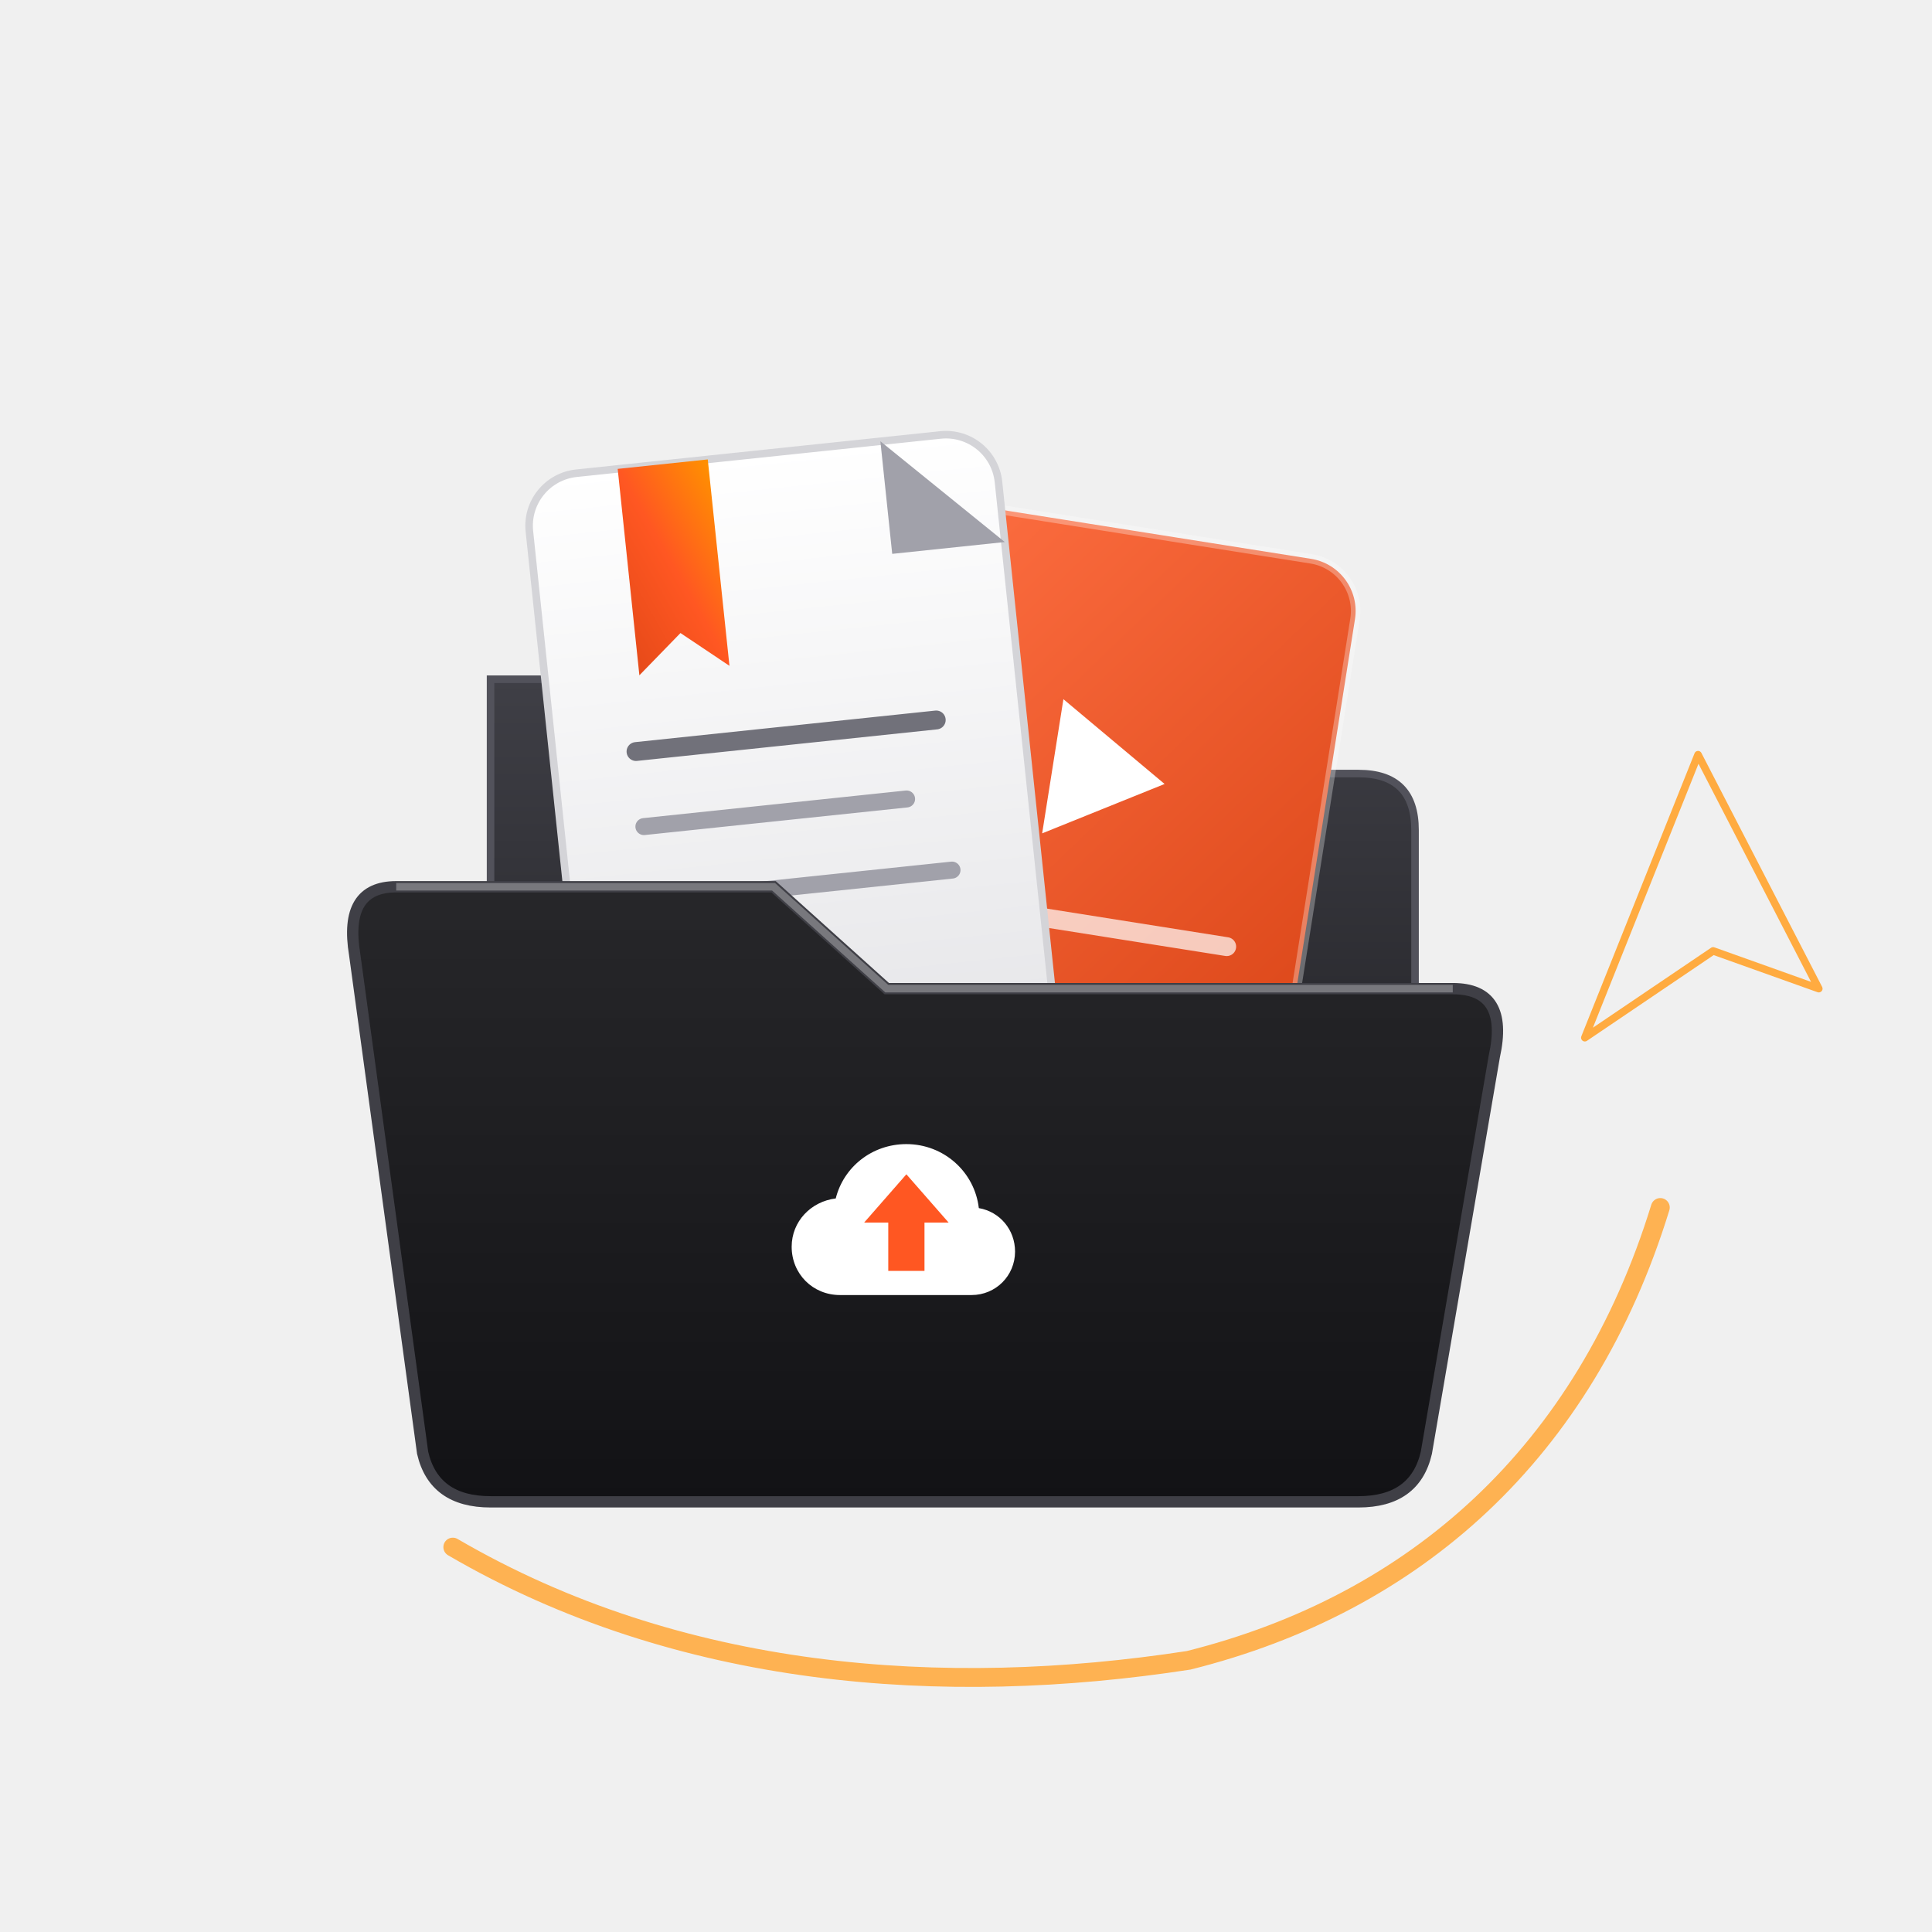
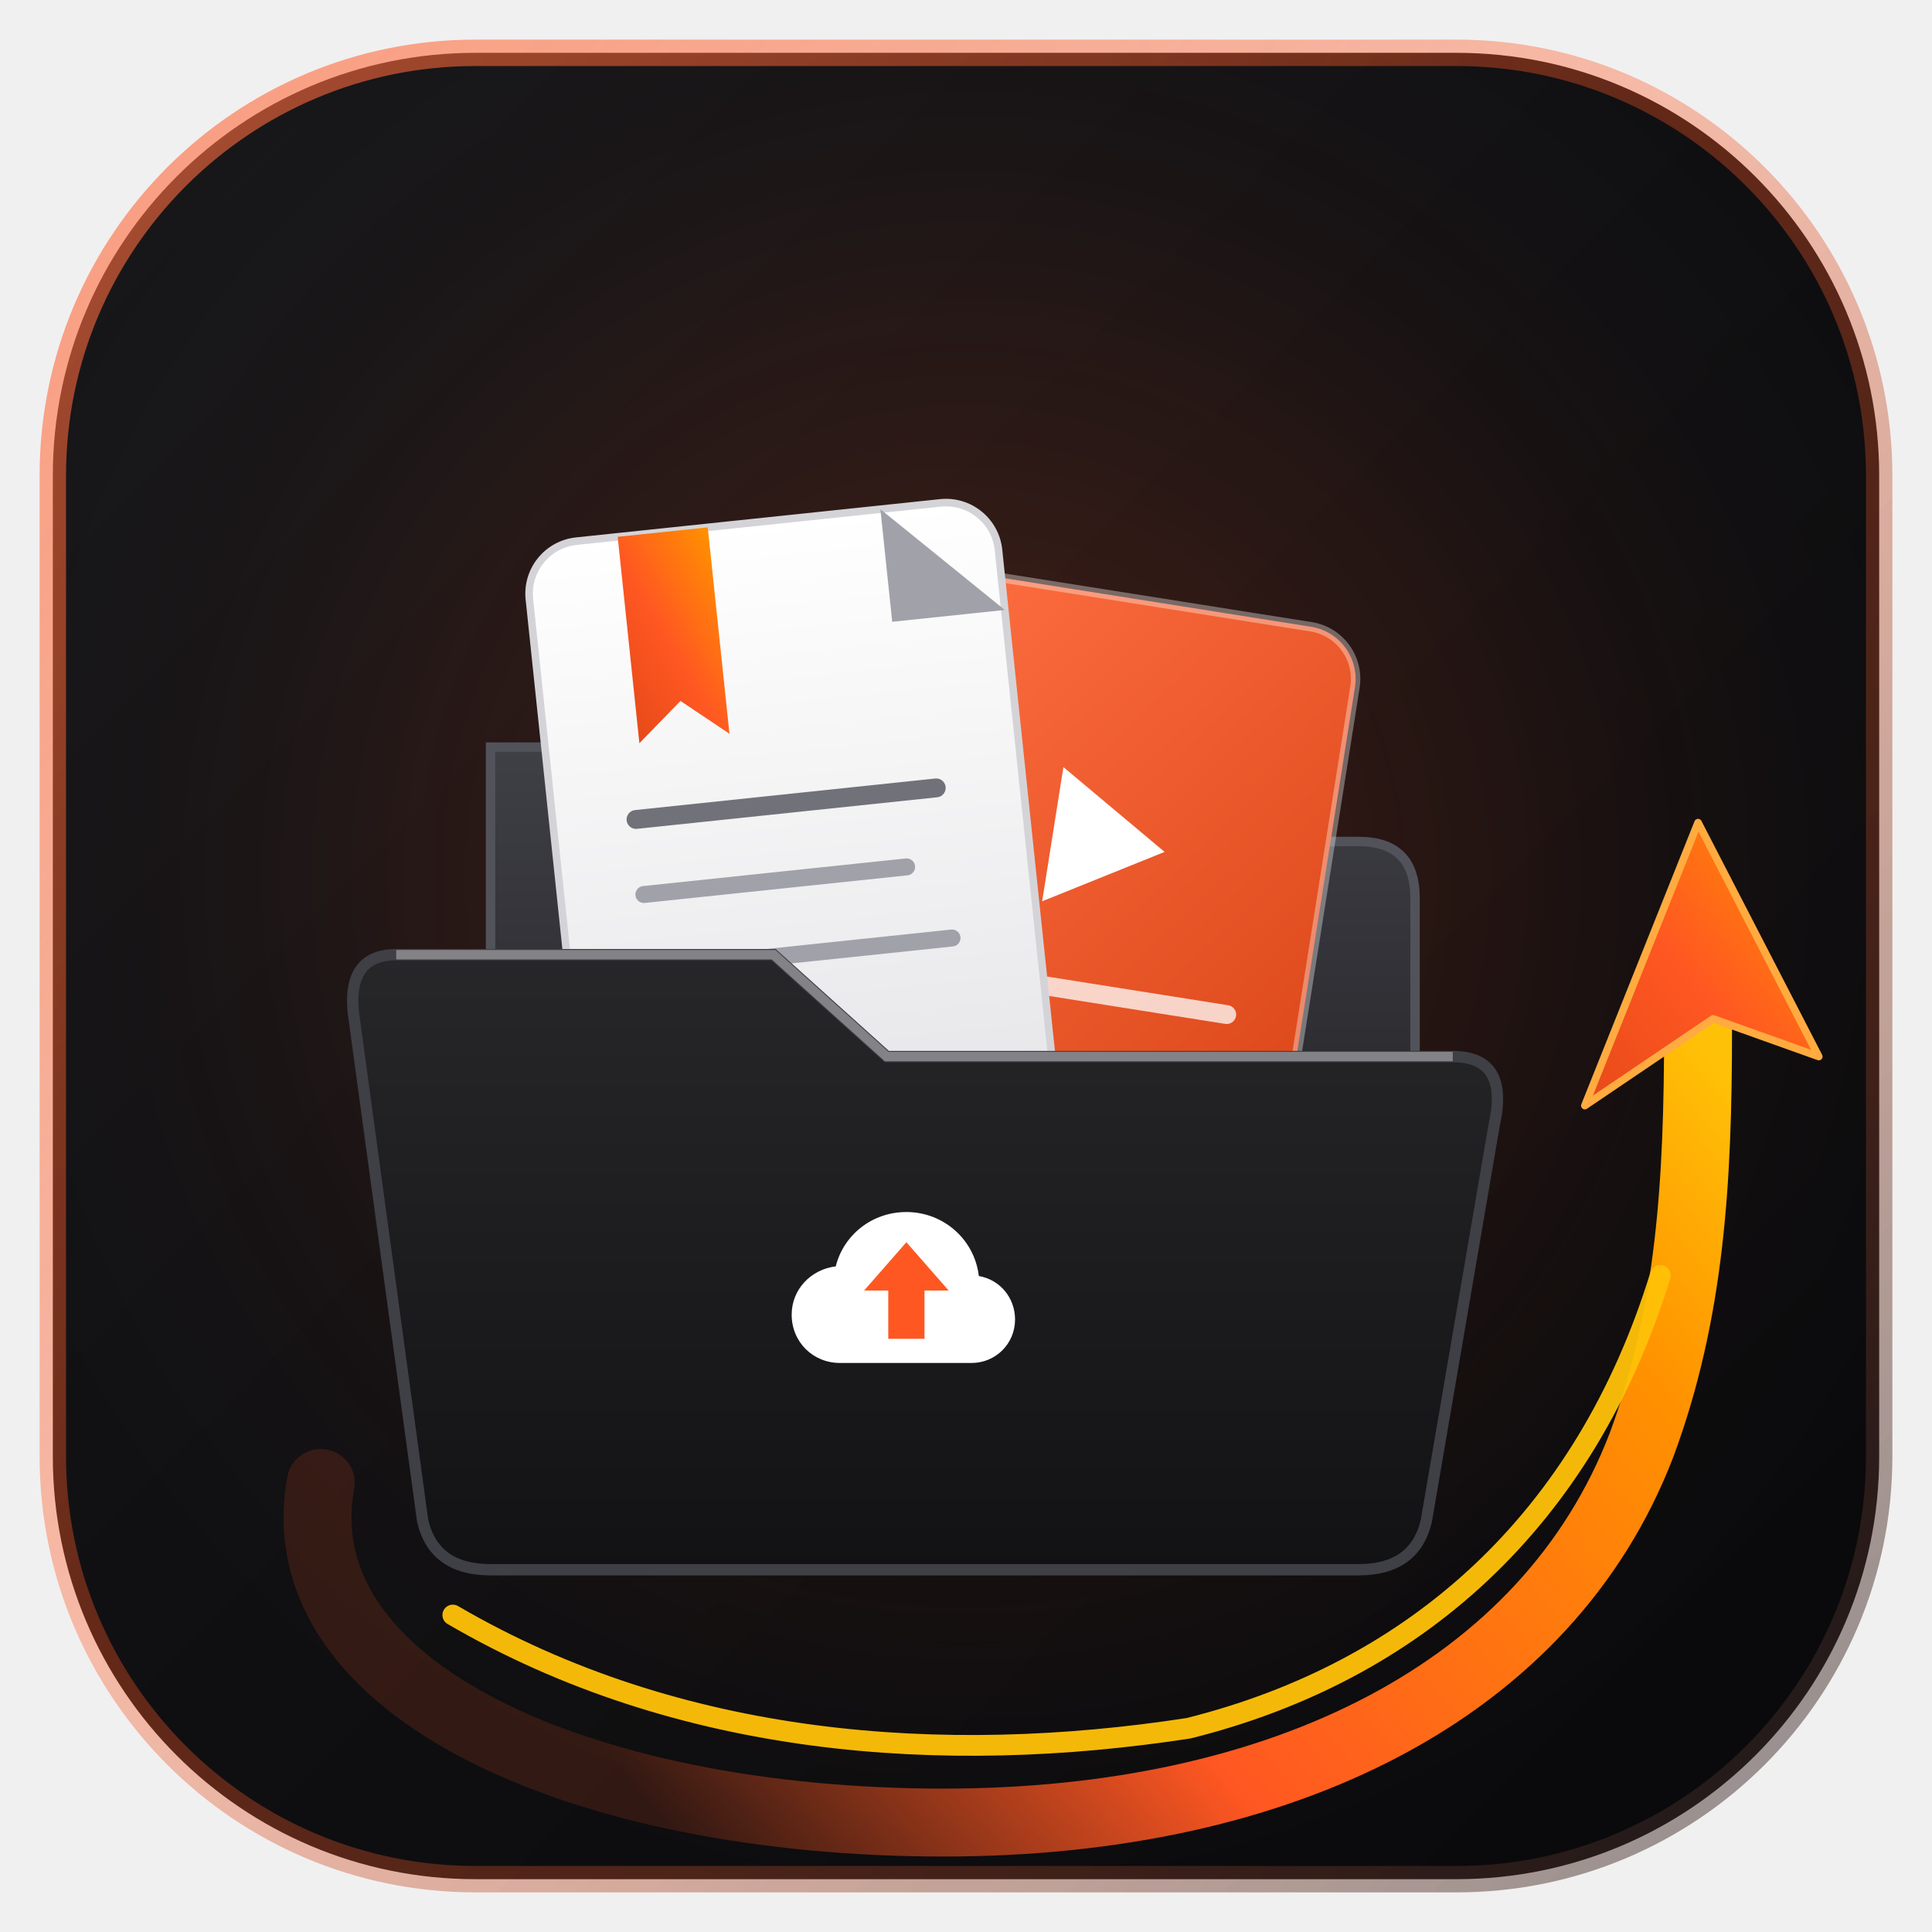
<svg xmlns="http://www.w3.org/2000/svg" viewBox="0 0 512 512" width="512" height="512">
  <defs>
+     <linearGradient id="canvas-bg" x1="0%" y1="0%" x2="100%" y2="100%">
+       <stop offset="0%" stop-color="#18181b" />
+       <stop offset="50%" stop-color="#0f0f12" />
+       <stop offset="100%" stop-color="#09090b" />
+     </linearGradient>
+     <radialGradient id="canvas-glow" cx="50%" cy="45%" r="60%">
+       <stop offset="0%" stop-color="#ff5722" stop-opacity="0.22" />
+       <stop offset="65%" stop-color="#ff5722" stop-opacity="0.04" />
+       <stop offset="100%" stop-color="#09090b" stop-opacity="0" />
+     </radialGradient>
+     <linearGradient id="canvas-border" x1="0%" y1="0%" x2="100%" y2="100%">
+       <stop offset="0%" stop-color="#ff7043" stop-opacity="0.65" />
+       <stop offset="45%" stop-color="#ff5722" stop-opacity="0.35" />
+       <stop offset="100%" stop-color="#27272a" stop-opacity="0.5" />
+     </linearGradient>
    <linearGradient id="org-ember" x1="0%" y1="100%" x2="100%" y2="0%">
      <stop offset="0%" stop-color="#e64a19" />
-       <stop offset="50%" stop-color="#ff5722" />
+       <stop offset="45%" stop-color="#ff5722" />
      <stop offset="100%" stop-color="#ff9100" />
    </linearGradient>
    <linearGradient id="org-ember-light" x1="0%" y1="0%" x2="100%" y2="100%">
      <stop offset="0%" stop-color="#ff8a65" />
      <stop offset="100%" stop-color="#ff5722" />
    </linearGradient>
    <linearGradient id="org-folder-back" x1="0%" y1="0%" x2="0%" y2="100%">
      <stop offset="0%" stop-color="#3f3f46" />
      <stop offset="100%" stop-color="#18181b" />
    </linearGradient>
    <linearGradient id="org-folder-front" x1="0%" y1="0%" x2="0%" y2="100%">
      <stop offset="0%" stop-color="#27272a" />
      <stop offset="100%" stop-color="#121215" />
    </linearGradient>
    <linearGradient id="org-card-orange" x1="0%" y1="0%" x2="100%" y2="100%">
      <stop offset="0%" stop-color="#ff7043" />
      <stop offset="100%" stop-color="#d84315" />
    </linearGradient>
    <linearGradient id="org-card-white" x1="0%" y1="0%" x2="0%" y2="100%">
      <stop offset="0%" stop-color="#ffffff" />
      <stop offset="100%" stop-color="#e4e4e7" />
    </linearGradient>
    <linearGradient id="org-orbit" x1="0%" y1="50%" x2="100%" y2="0%">
-       <stop offset="0%" stop-color="#ff5722" stop-opacity="0.1" />
-       <stop offset="40%" stop-color="#ff5722" />
-       <stop offset="100%" stop-color="#ffab40" />
+       <stop offset="0%" stop-color="#ff5722" stop-opacity="0.15" />
+       <stop offset="35%" stop-color="#ff5722" />
+       <stop offset="80%" stop-color="#ff9100" />
+       <stop offset="100%" stop-color="#ffc107" />
    </linearGradient>
  </defs>
-   <g transform="translate(0, -10)">
-     <path d="M 130 190 L 210 190 L 240 215 L 360 215 Q 375 215 375 230 L 375 350 Q 375 365 360 365 L 145 365 Q 130 365 130 350 Z" fill="url(#org-folder-back)" stroke="#52525b" stroke-width="2" />
+   <rect x="14" y="14" width="484" height="484" rx="112" fill="url(#canvas-bg)" stroke="url(#canvas-border)" stroke-width="7" />
+   <rect x="14" y="14" width="484" height="484" rx="112" fill="url(#canvas-glow)" />
+   <g transform="translate(0, 8)">
+     <path d="M 130 190 L 210 190 L 240 215 L 360 215 Q 375 215 375 230 L 375 350 Q 375 365 360 365 L 145 365 Q 130 365 130 350 Z" fill="url(#org-folder-back)" stroke="#52525b" stroke-width="2.5" />
    <g transform="rotate(9, 256, 256)">
-       <rect x="220" y="145" width="125" height="165" rx="14" fill="url(#org-card-orange)" stroke="rgba(255,255,255,0.3)" stroke-width="2.5" />
+       <rect x="220" y="145" width="125" height="165" rx="14" fill="url(#org-card-orange)" stroke="rgba(255,255,255,0.35)" stroke-width="2.5" />
      <polygon points="272,192 272,228 302,210" fill="#ffffff" />
-       <line x1="240" y1="250" x2="325" y2="250" stroke="rgba(255,255,255,0.7)" stroke-width="5" stroke-linecap="round" />
-       <line x1="240" y1="270" x2="295" y2="270" stroke="rgba(255,255,255,0.4)" stroke-width="5" stroke-linecap="round" />
+       <line x1="240" y1="250" x2="325" y2="250" stroke="rgba(255,255,255,0.75)" stroke-width="5" stroke-linecap="round" />
+       <line x1="240" y1="270" x2="295" y2="270" stroke="rgba(255,255,255,0.45)" stroke-width="5" stroke-linecap="round" />
    </g>
    <g transform="rotate(-6, 210, 240)">
      <rect x="150" y="130" width="125" height="175" rx="14" fill="url(#org-card-white)" stroke="#d4d4d8" stroke-width="2" />
      <path d="M 245 130 L 275 160 L 245 160 Z" fill="#a1a1aa" />
      <path d="M 175 130 L 175 185 L 187 175 L 199 185 L 199 130 Z" fill="url(#org-ember)" />
      <line x1="172" y1="205" x2="252" y2="205" stroke="#71717a" stroke-width="5" stroke-linecap="round" />
      <line x1="172" y1="225" x2="242" y2="225" stroke="#a1a1aa" stroke-width="4.5" stroke-linecap="round" />
      <line x1="172" y1="245" x2="252" y2="245" stroke="#a1a1aa" stroke-width="4.5" stroke-linecap="round" />
    </g>
    <path d="M 105 245 L 205 245 L 235 272 L 385 272 Q 400 272 396 290 L 378 395 Q 375 408 360 408 L 130 408 Q 115 408 112 395 L 94 263 Q 91 245 105 245 Z" fill="url(#org-folder-front)" stroke="#3f3f46" stroke-width="3" />
-     <path d="M 105 245 L 205 245 L 235 272 L 385 272" fill="none" stroke="rgba(255,255,255,0.3)" stroke-width="2" />
+     <path d="M 105 245 L 205 245 L 235 272 L 385 272" fill="none" stroke="rgba(255,255,255,0.35)" stroke-width="2.5" />
    <g transform="translate(205, 310) scale(1.6)">
      <path d="M 11 27 C 6.5 27 3 23.5 3 19 C 3 14.8 6.2 11.5 10.3 11 C 11.6 5.8 16.3 2 22 2 C 28.2 2 33.3 6.6 34 12.6 C 37.5 13.2 40 16.2 40 19.8 C 40 23.8 36.8 27 32.8 27 Z" fill="#ffffff" />
      <polygon points="22,7 15,15 19,15 19,23 25,23 25,15 29,15" fill="#ff5722" />
    </g>
-     <path d="M 85 385 C 75 440 155 475 250 475 C 340 475 410 440 435 375 C 448 340 450 305 450 265" fill="none" stroke="url(#opt1-orbit)" stroke-width="16" stroke-linecap="round" />
-     <path d="M 120 420 C 180 455 250 460 315 450 C 375 435 420 395 440 330" fill="none" stroke="#ffab40" stroke-width="5" stroke-linecap="round" opacity="0.9" />
-     <polygon points="420,285 450,210 482,272 454,262" fill="url(#opt1-ember)" stroke="#ffab40" stroke-width="2" stroke-linejoin="round" />
+     <path d="M 85 385 C 75 440 155 475 250 475 C 340 475 410 440 435 375 C 448 340 450 305 450 265" fill="none" stroke="url(#org-orbit)" stroke-width="18" stroke-linecap="round" />
+     <path d="M 120 420 C 180 455 250 460 315 450 C 375 435 420 395 440 330" fill="none" stroke="#ffc107" stroke-width="5.5" stroke-linecap="round" opacity="0.95" />
+     <polygon points="420,285 450,210 482,272 454,262" fill="url(#org-ember)" stroke="#ffab40" stroke-width="2" stroke-linejoin="round" />
  </g>
</svg>
